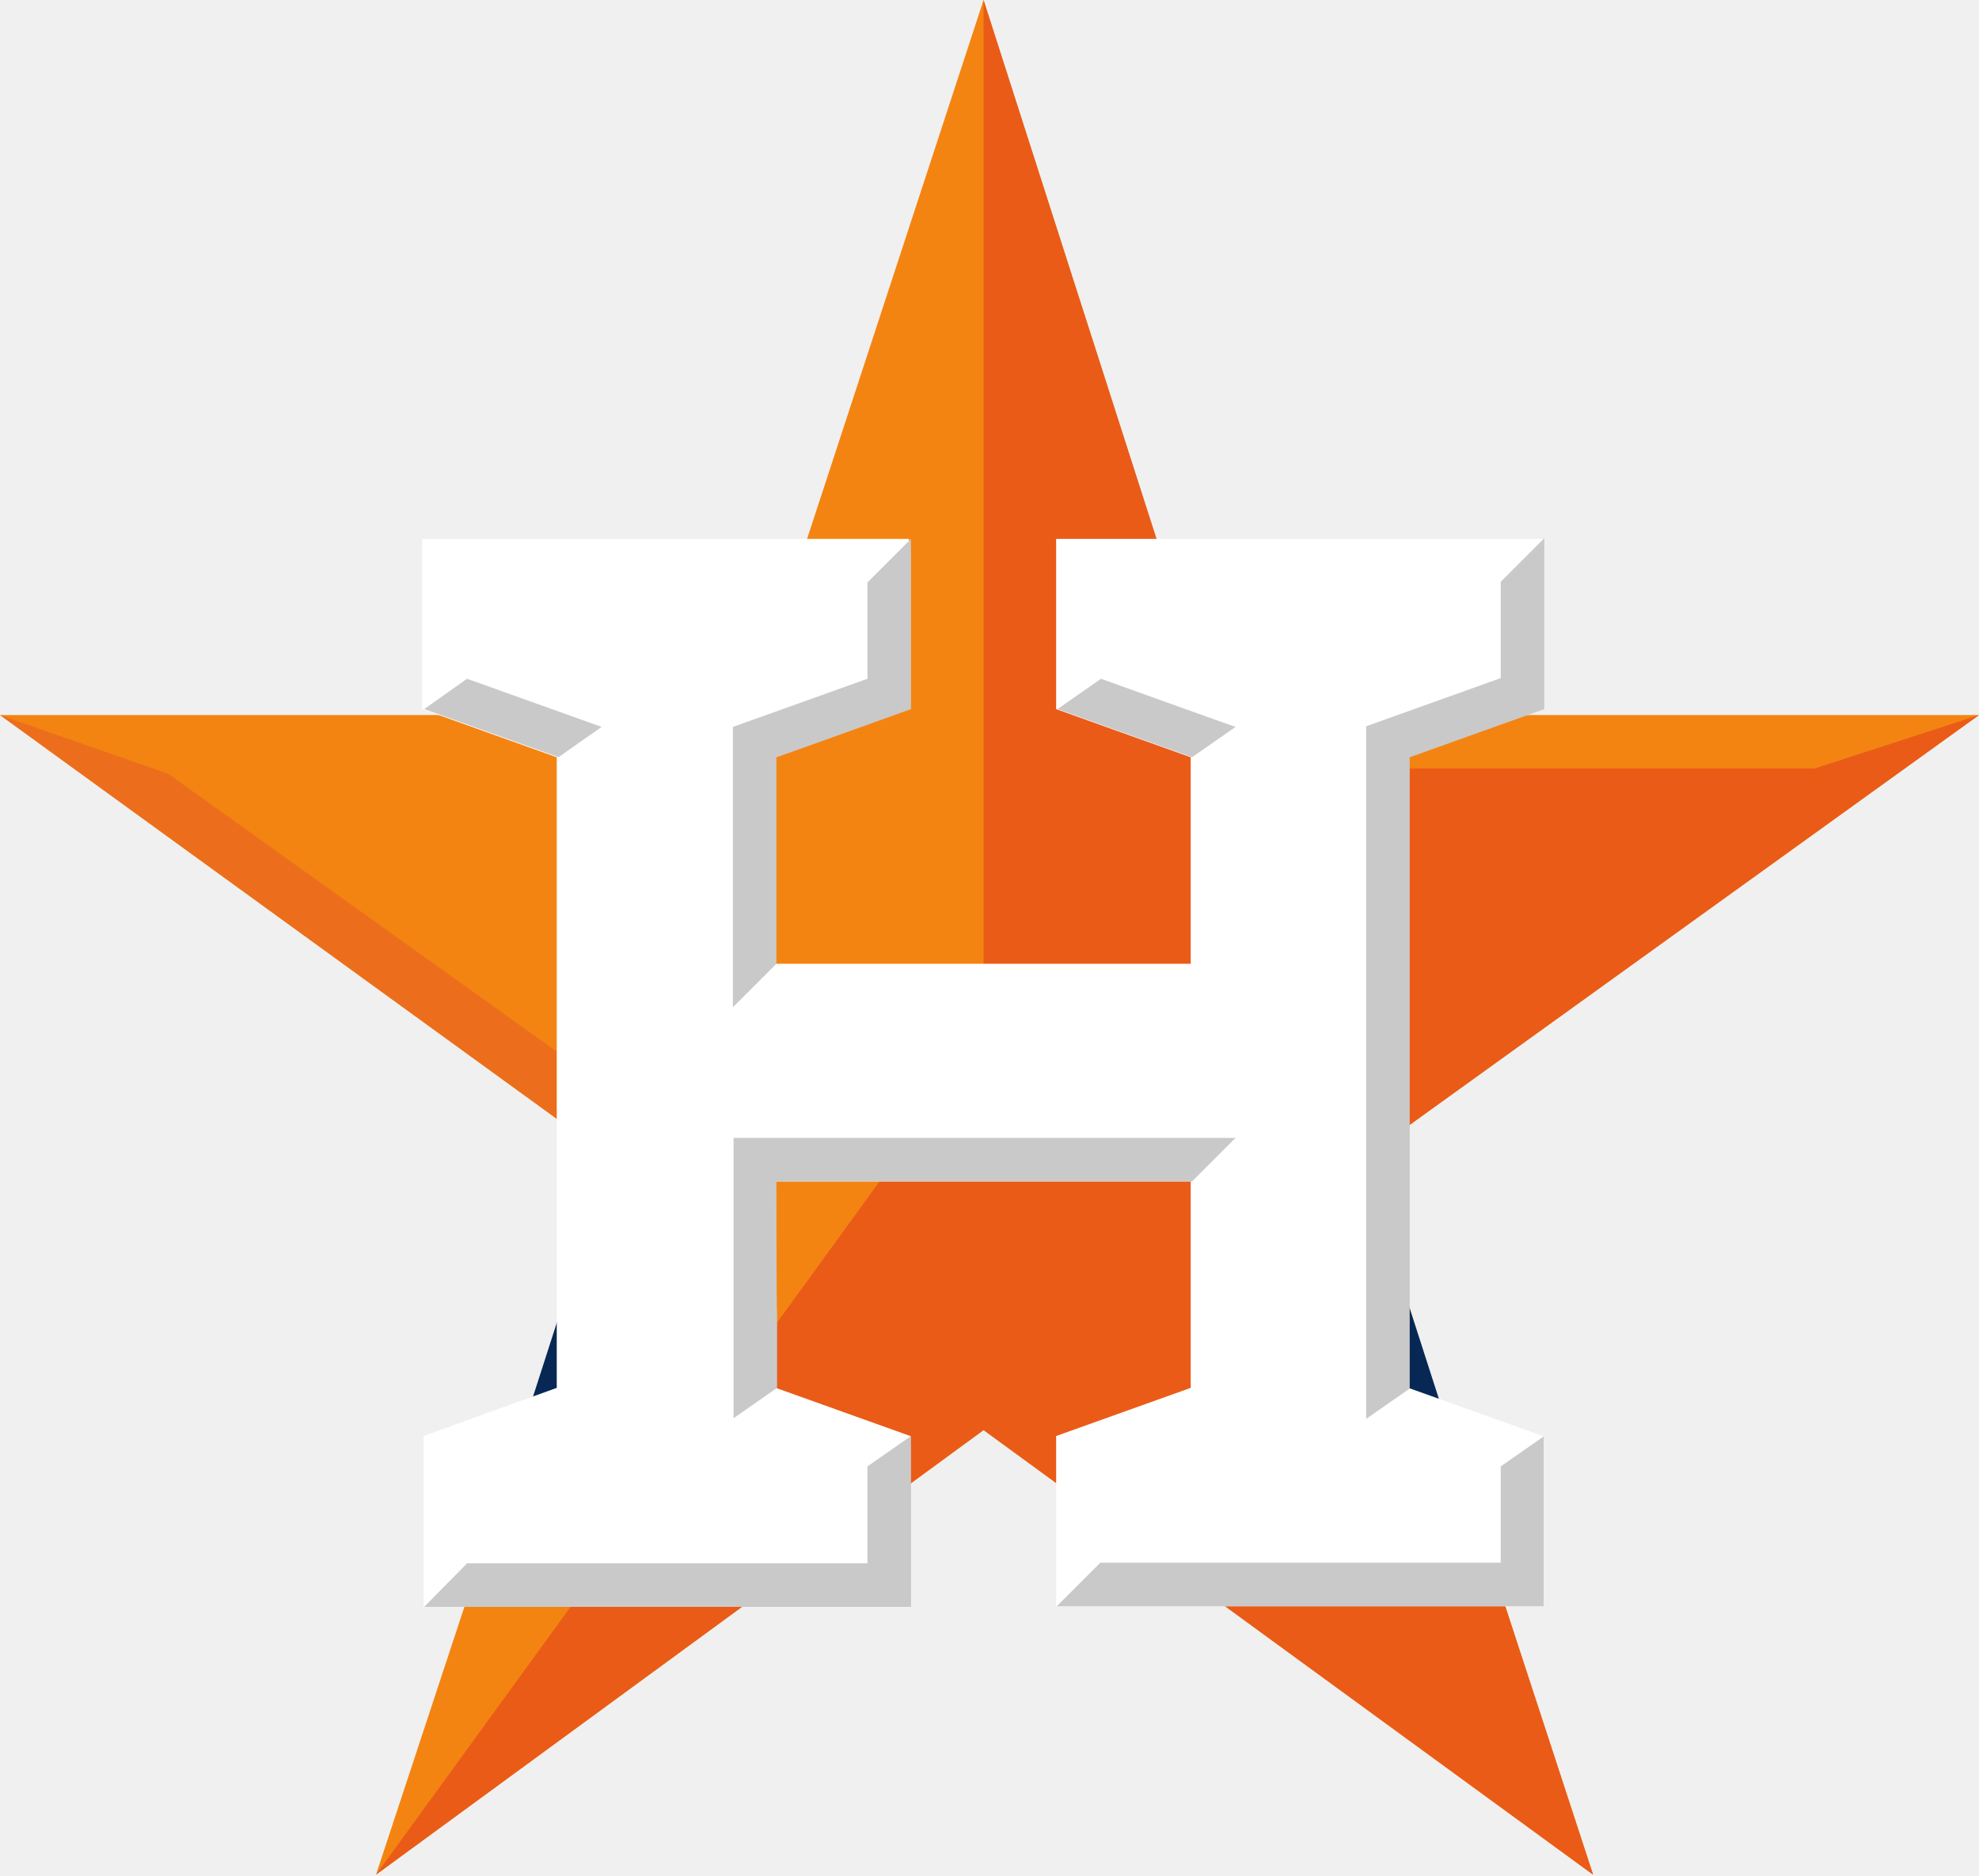
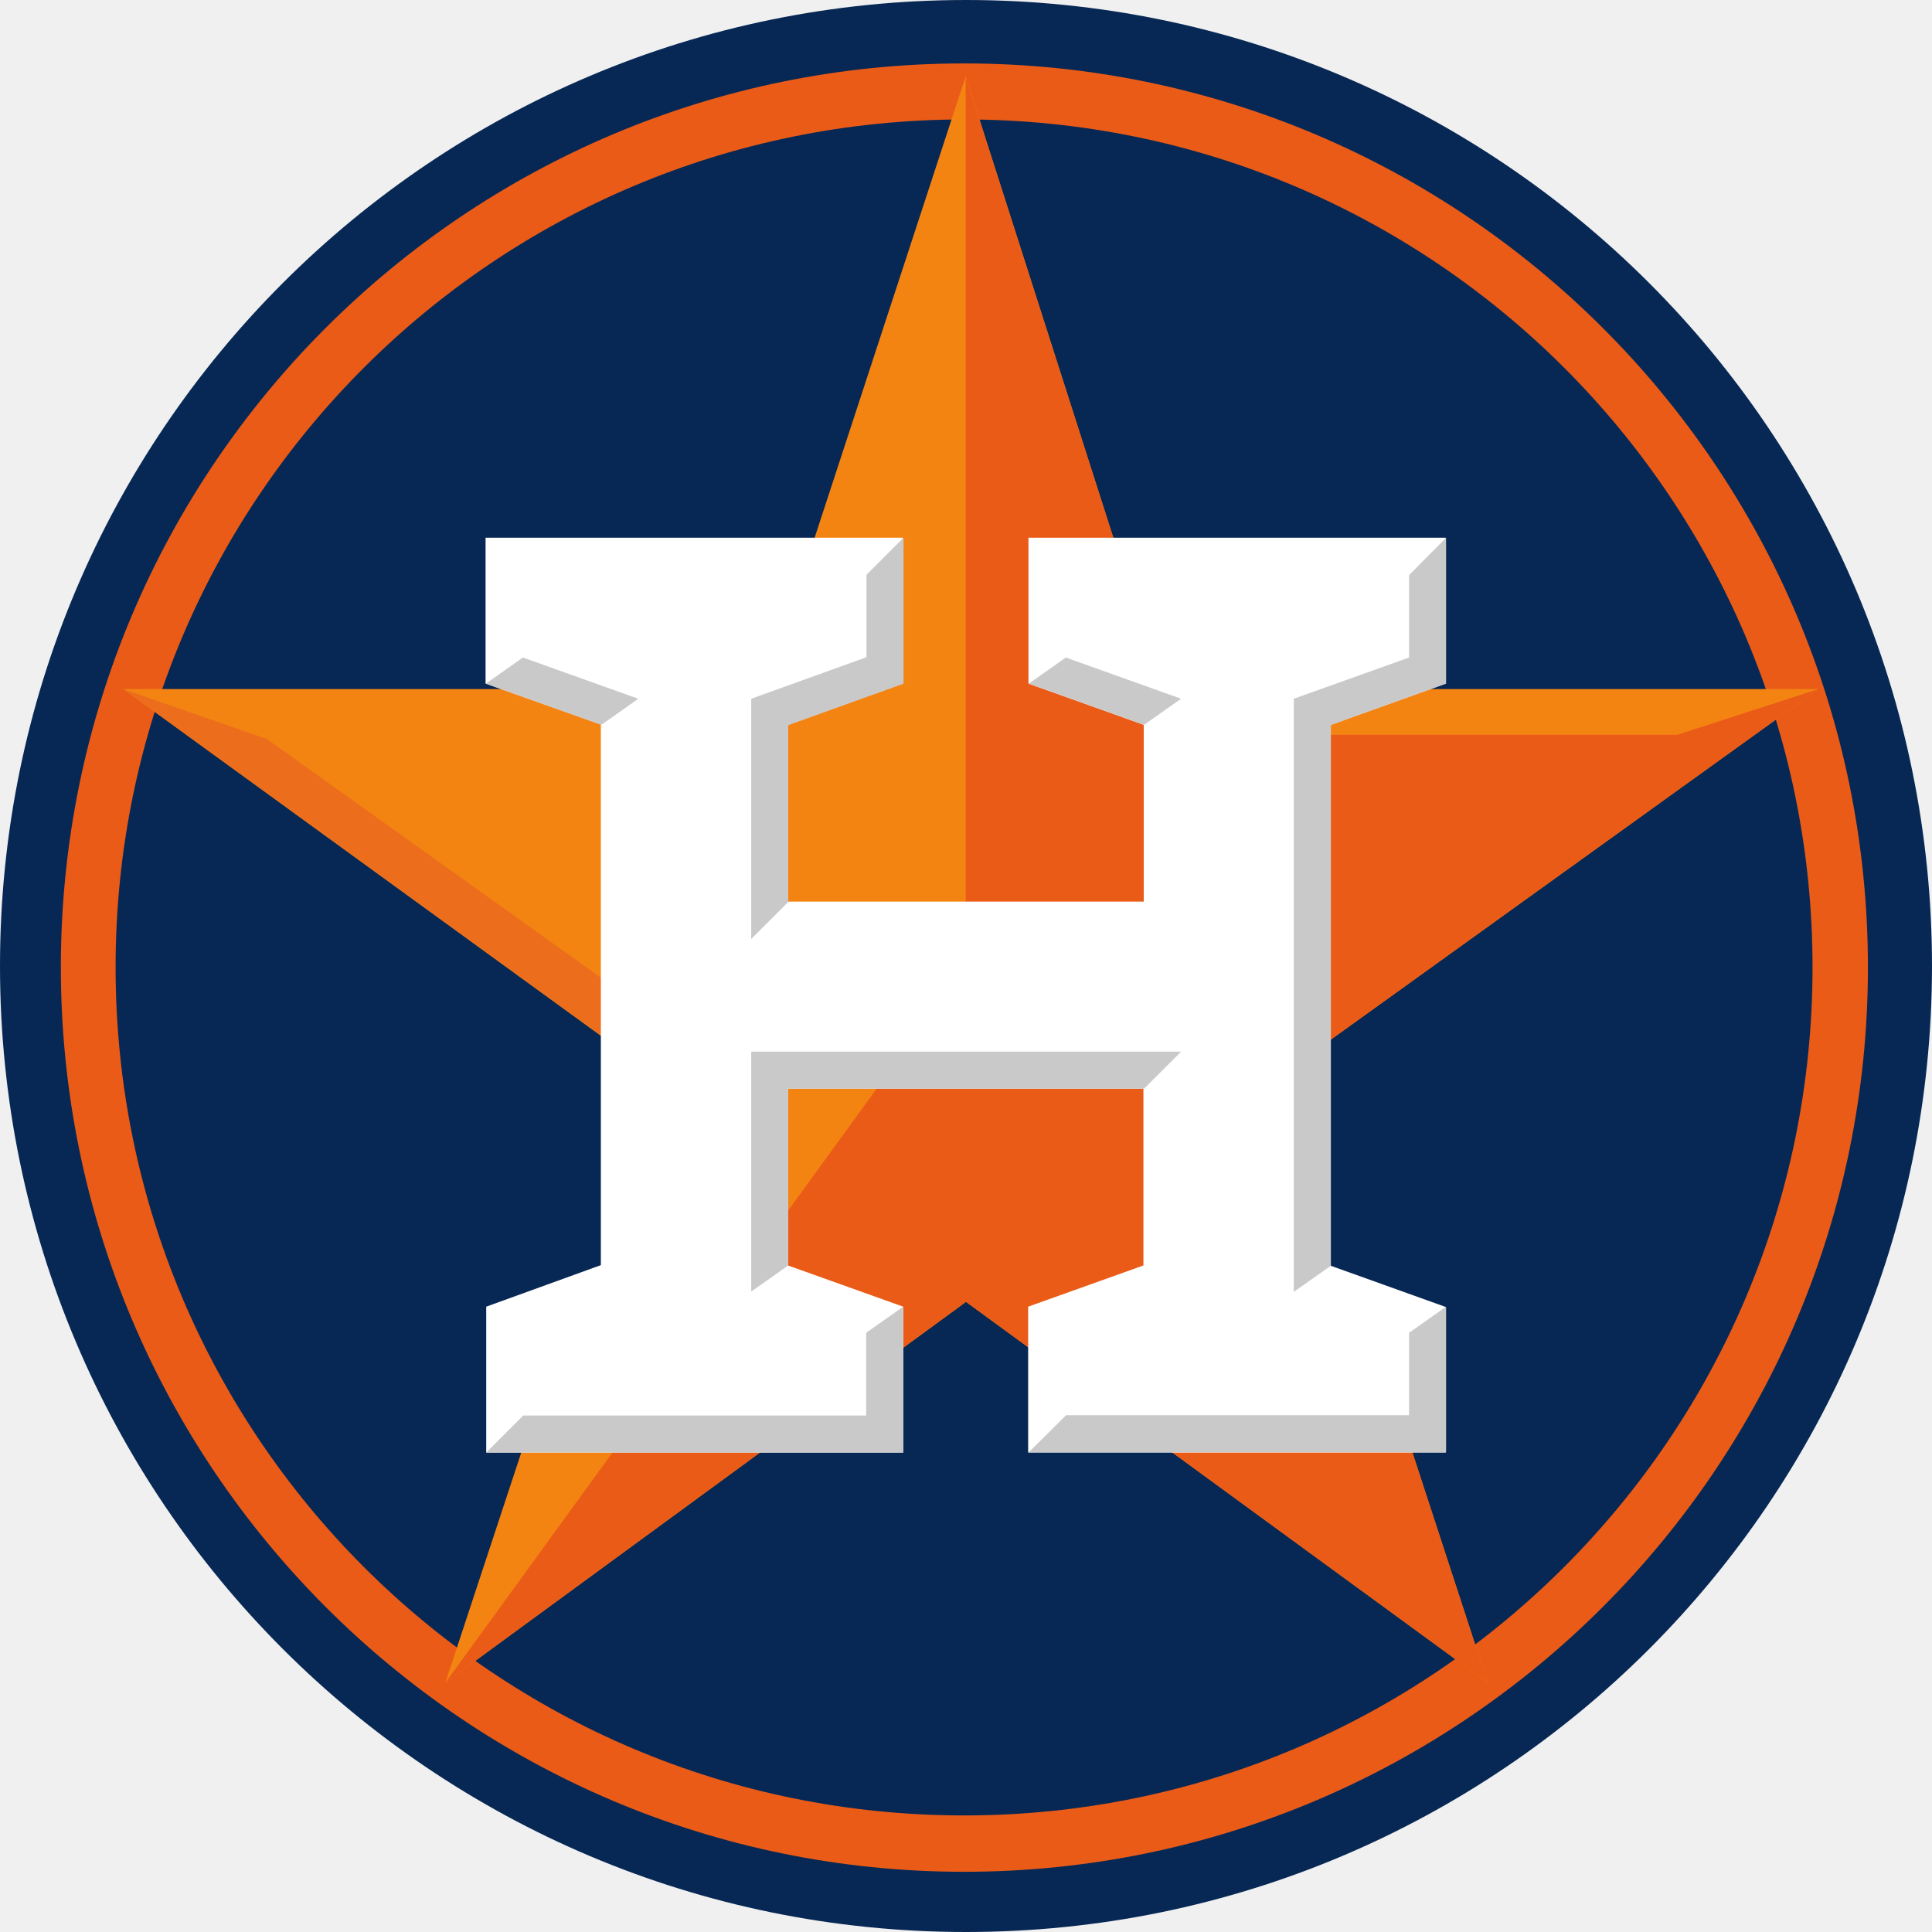
- <svg xmlns="http://www.w3.org/2000/svg" version="1.1" id="Layer_1" x="0px" y="0px" width="300px" height="284.3px" viewBox="0 0 300 284.3" style="enable-background:new 0 0 300 284.3;" xml:space="preserve">
+ <svg xmlns="http://www.w3.org/2000/svg" version="1.1" id="svg2995" x="0px" y="0px" width="600px" height="600px" viewBox="0 0 600 600" style="enable-background:new 0 0 600 600;" xml:space="preserve">
  <style type="text/css">
- 	.st0{fill:#F48412;}
+ 	.st0{fill:#072854;}
	.st1{fill:#EA5B18;}
- 	.st2{fill:#EC6E1C;}
- 	.st3{fill:#072854;}
+ 	.st2{fill:#F48412;}
+ 	.st3{fill:#EC6E1C;}
	.st4{fill:#FFFFFF;}
	.st5{fill:#CAC9C9;}
</style>
  <g>
-     <path class="st0" d="M149.1,0l-35.5,108.4H0l92.8,67.3L57,284.2l92.1-67.4l92.4,67.4L206.1,176l93.9-67.6H183.8L149.1,0z" />
-     <path class="st1" d="M275.1,116.5h-93.6l2.4-8.1L149.1,0v157.4L57,284.2l92.1-67.4l92.4,67.4L206.1,176l93.9-67.6L275.1,116.5z" />
-     <path class="st2" d="M92.8,175.7l9.9-3.2l-77.2-55.2L0,108.4L92.8,175.7z" />
-     <path class="st3" d="M218.2,212.3l-4.7-14.6v13L218.2,212.3z" />
-     <path class="st3" d="M80.1,213.9l4.7-14.6v13L80.1,213.9z" />
-     <path class="st4" d="M64.2,217.7v25.8H138v-25.8l-20.4-7.3v-31.3h62.9v31.3l-20.4,7.3v25.8h73.8v-25.8l-20.4-7.3v-95.7l20.4-7.3   V81.7h-73.8v25.8l20.4,7.3v31.3h-63v-31.3l20.3-7.3V81.7h-15.8h-58v25.8l20.4,7.3v44.4v9.9v41.3L64.2,217.7z" />
-     <g>
-       <path class="st5" d="M234.1,107.5V81.6l-6.6,6.6v14.6l-20.4,7.3v105l6.6-4.6v-41.3v-53.6v-0.8L234.1,107.5z" />
-       <path class="st5" d="M234.1,217.7l-6.6,4.6v14.6h-60.7l-6.6,6.6h73.8V217.7z" />
-       <path class="st5" d="M117.7,179.1H132h48.7l6.6-6.6h-76.1V215l6.6-4.6v-11.6C117.7,198.9,117.7,179.1,117.7,179.1z" />
-       <path class="st5" d="M138.1,224.1v-6.4l-6.6,4.6V237H70.8l-6.5,6.6h5.4h15.8h25.9h26.7V224.1L138.1,224.1z" />
-       <path class="st5" d="M91.2,110.2l-20.4-7.3l-6.5,4.6l20.4,7.3C84.6,114.8,91.2,110.2,91.2,110.2z" />
-       <path class="st5" d="M166.9,102.9l-6.6,4.6l20.4,7.3l6.6-4.6C187.2,110.2,166.9,102.9,166.9,102.9z" />
-       <path class="st5" d="M138.1,107.5V81.7l-6.6,6.6v14.6l-20.4,7.3v42.5l6.6-6.6v-31.3C117.8,114.8,138.1,107.5,138.1,107.5z" />
+     <path id="path3024" class="st0" d="M600,300c0,165.7-134.3,300-300,300S0,465.7,0,300S134.3,0,300,0S600,134.3,600,300z" />
+     <path id="path3802-4" class="st1" d="M299.4,19.7c-154.8,0-280.5,125.6-280.5,280.7s125.7,280.9,280.5,280.9   c154.8,0,280.7-125.8,280.7-280.9S454.2,19.7,299.4,19.7z M299.4,37.1c145.7,0,263.5,117.9,263.5,263.3S445.1,563.8,299.4,563.8   c-145.7,0-263.5-117.9-263.5-263.4S153.7,37.1,299.4,37.1z" />
+     <g id="layer5" transform="translate(0,-250)">
+       <path id="path4132" class="st2" d="M299.9,273.7L237.6,464H38.3l162.8,118.2l-62.8,190.4l161.7-118.3L462,772.6l-62.1-190.1    L564.7,464H360.8L299.9,273.7z" />
+       <path id="path4137" class="st1" d="M520.9,478.2H356.6l4.2-14.2l-60.9-190.2V550L138.3,772.6l161.7-118.3L462,772.6l-62.1-190.1    L564.7,464L520.9,478.2z" />
+       <path id="path4147" class="st3" d="M201.1,582.1l17.4-5.7L82.9,479.5L38.3,464L201.1,582.1z" />
+     </g>
+     <g id="layer9">
+       <path id="path4131" class="st0" d="M421.1,396.3l-8.3-25.7v22.7L421.1,396.3z" />
+       <path id="path4131-5" class="st0" d="M178.8,399.1l8.2-25.7v22.7L178.8,399.1z" />
+     </g>
+     <g id="layer4" transform="translate(0,-250)">
+       <path id="path164" class="st4" d="M151,655.8v45.3h129.5v-45.3L244.7,643v-54.9h110.4V643l-35.8,12.8v45.3H449v-45.2l-35.7-12.8    V475.1l35.7-12.8V417H319.4v45.3l35.8,12.8v54.9H244.7v-54.9l35.7-12.8v-45.3l0,0h-27.7H150.8v45.3l35.8,12.7v78v17.4v72.5    L151,655.8z" />
+     </g>
+     <g id="layer6">
+       <path id="path168" class="st5" d="M449.1,212.3V167l-11.5,11.6v25.6L401.8,217v184.2l11.5-8.1v-72.5v-94.1v-1.3    C413.3,225.1,449.1,212.3,449.1,212.3z" />
+       <path id="path172" class="st5" d="M449.1,405.8l-11.5,8.1v25.6H331.1l-11.6,11.5h129.6V405.8z" />
+       <path id="path176" class="st5" d="M244.8,338.1h25.1h85.4l11.5-11.5H233.3v74.5l11.5-8.1v-20.3V338.1L244.8,338.1z" />
+       <path id="path180" class="st5" d="M280.5,417v-11.2l-11.5,8.1v25.7H162.5L151,451.1h9.6h27.6h45.4h46.9    C280.5,451.1,280.5,417,280.5,417z" />
+       <path id="path184" class="st5" d="M198.2,217l-35.8-12.8l-11.5,8.1l35.8,12.8C186.7,225.2,198.2,217,198.2,217z" />
+       <path id="path188" class="st5" d="M331,204.2l-11.5,8.1l35.8,12.8l11.5-8.1C366.8,217,331,204.2,331,204.2z" />
+       <path id="path192" class="st5" d="M280.6,212.3V167l-11.5,11.5v25.6L233.3,217v74.6l11.5-11.5v-54.9L280.6,212.3z" />
    </g>
  </g>
</svg>
